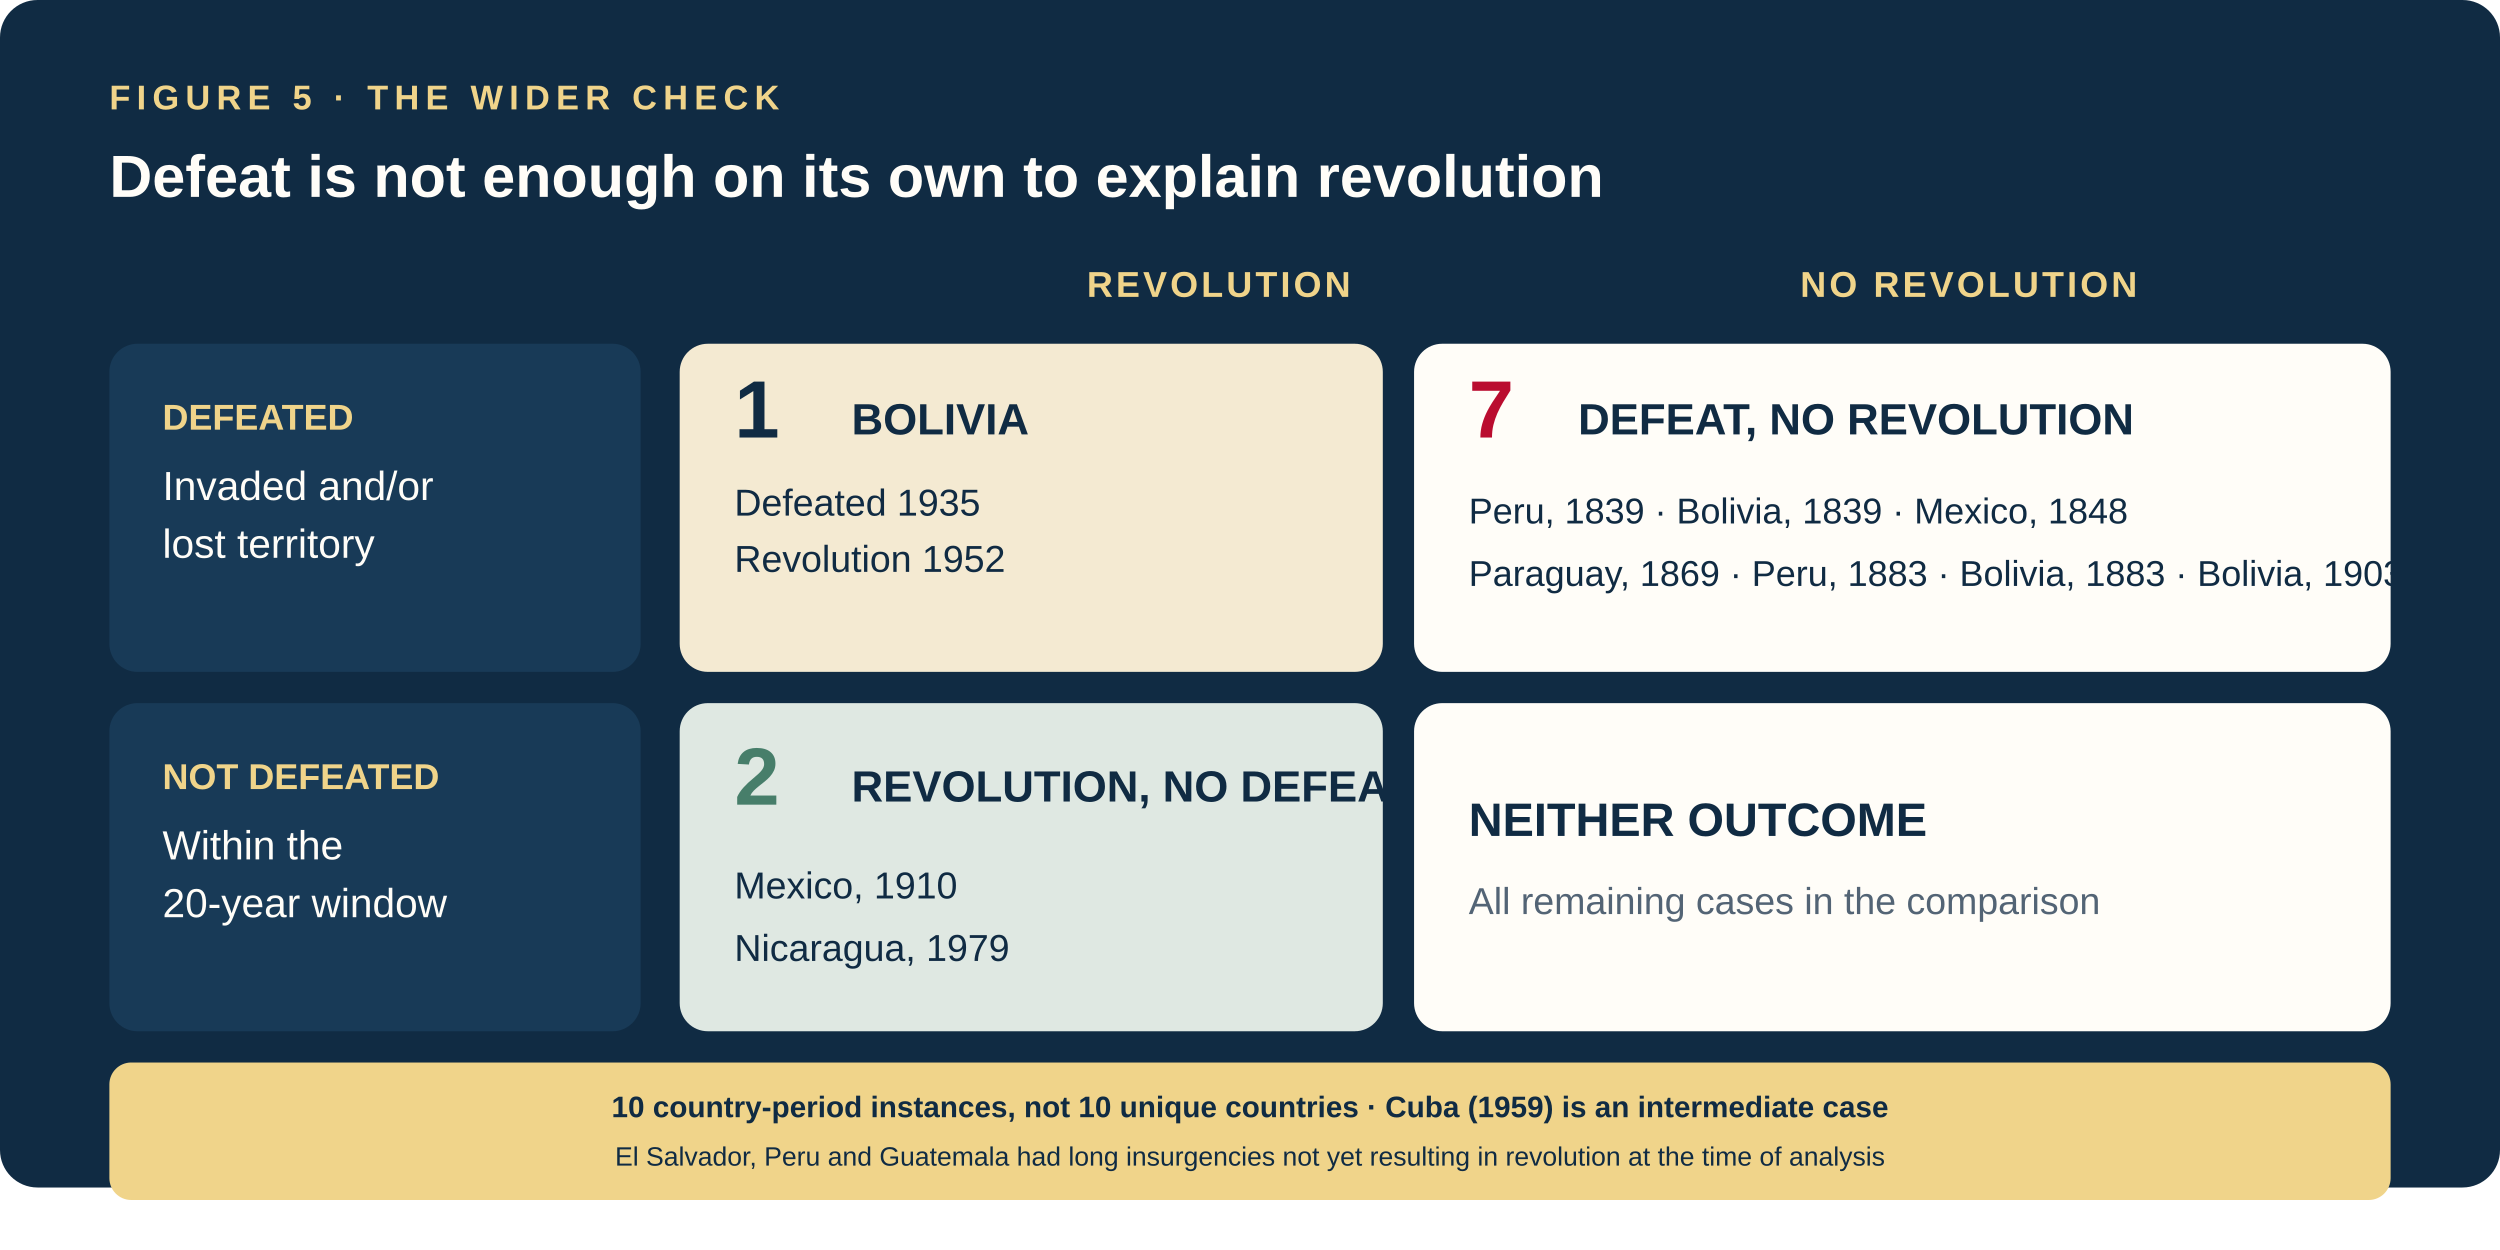
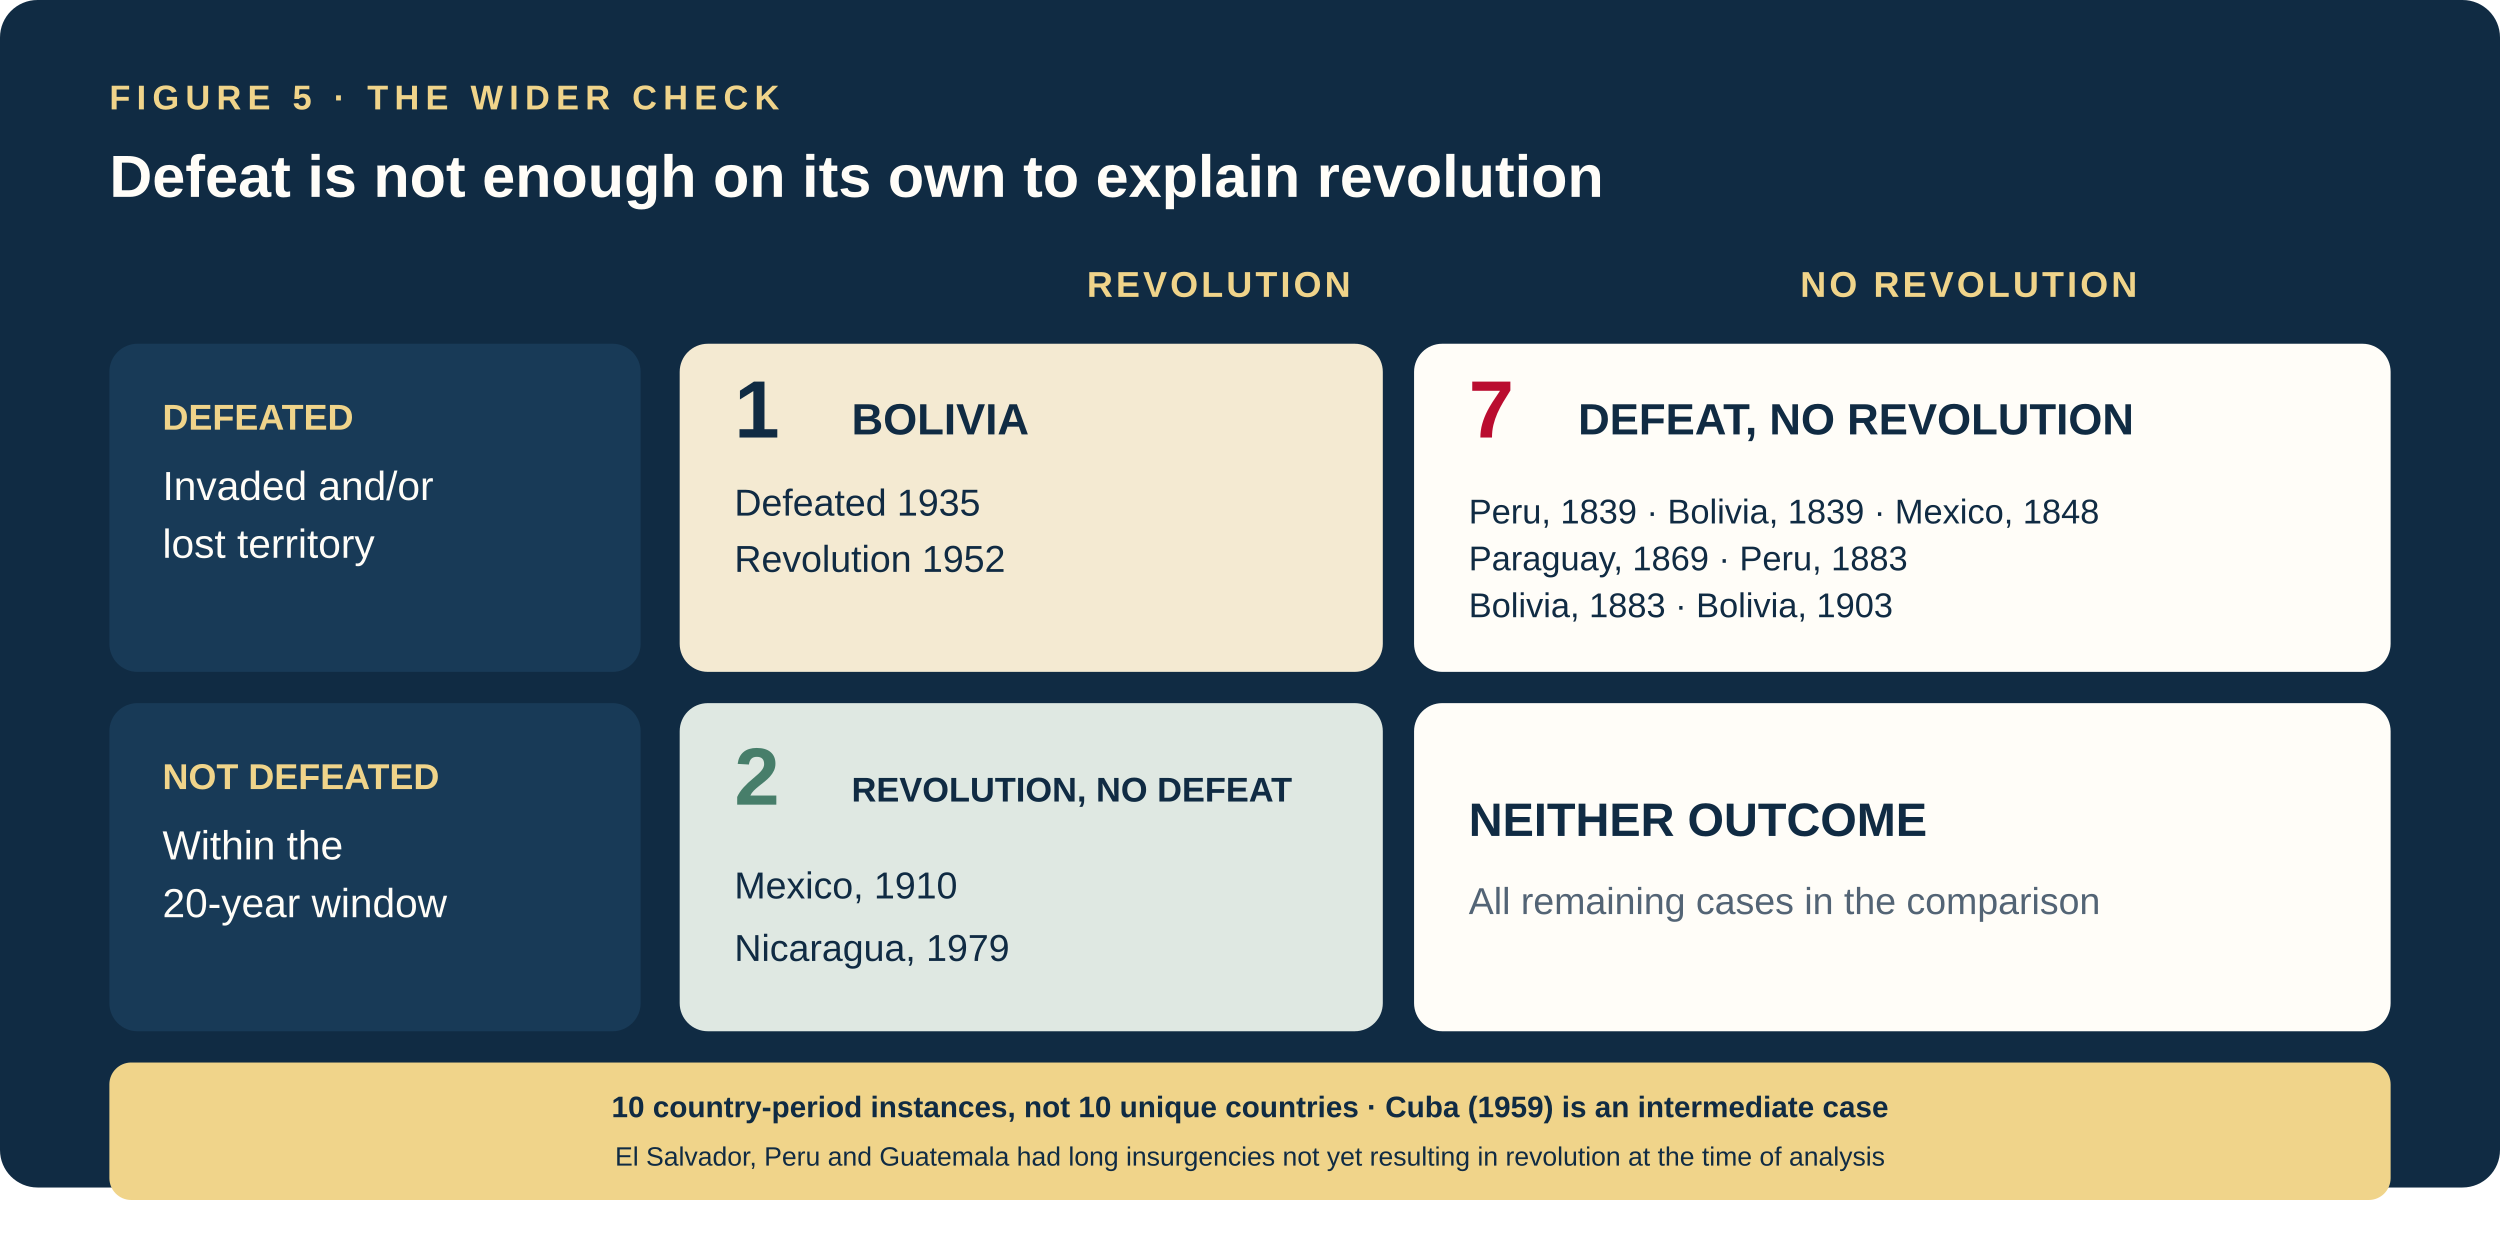
<svg xmlns="http://www.w3.org/2000/svg" viewBox="0 0 1600 800" role="img" aria-labelledby="t d">
  <rect width="1600" height="760" rx="24" fill="#102b43" />
  <text x="70" y="70" fill="#f0d48a" font-family="Arial,sans-serif" font-size="22" font-weight="700" letter-spacing="4">FIGURE 5 · THE WIDER CHECK</text>
  <text x="70" y="126" fill="#fffdf8" font-family="Arial,sans-serif" font-size="38" font-weight="700">Defeat is not enough on its own to explain revolution</text>
  <g fill="#f0d48a" font-family="Arial,sans-serif" font-size="23" font-weight="700" letter-spacing="2">
    <text x="780" y="190" text-anchor="middle">REVOLUTION</text>
    <text x="1260" y="190" text-anchor="middle">NO REVOLUTION</text>
  </g>
  <g>
    <rect x="70" y="220" width="340" height="210" rx="18" fill="#183a57" />
    <rect x="70" y="450" width="340" height="210" rx="18" fill="#183a57" />
    <rect x="435" y="220" width="450" height="210" rx="18" fill="#f4ead2" />
    <rect x="905" y="220" width="625" height="210" rx="18" fill="#fffdf8" />
    <rect x="435" y="450" width="450" height="210" rx="18" fill="#dfe8e2" />
    <rect x="905" y="450" width="625" height="210" rx="18" fill="#fffdf8" />
  </g>
  <g fill="#fffdf8" font-family="Arial,sans-serif">
    <text x="104" y="275" fill="#f0d48a" font-size="23" font-weight="700">DEFEATED</text>
    <text x="104" y="320" font-size="26">Invaded and/or</text>
    <text x="104" y="357" font-size="26">lost territory</text>
    <text x="104" y="505" fill="#f0d48a" font-size="23" font-weight="700">NOT DEFEATED</text>
    <text x="104" y="550" font-size="26">Within the</text>
    <text x="104" y="587" font-size="26">20-year window</text>
  </g>
  <g font-family="Arial,sans-serif" fill="#102b43">
    <text x="470" y="280" font-size="52" font-weight="700">1</text>
    <text x="545" y="278" font-size="28" font-weight="700">BOLIVIA</text>
    <text x="470" y="330" font-size="24">Defeated 1935</text>
    <text x="470" y="366" font-size="24">Revolution 1952</text>
    <text x="940" y="280" font-size="52" font-weight="700" fill="#ba0c2f">7</text>
    <text x="1010" y="278" font-size="28" font-weight="700">DEFEAT, NO REVOLUTION</text>
-     <text x="940" y="335" font-size="23">Peru, 1839 · Bolivia, 1839 · Mexico, 1848</text>
-     <text x="940" y="375" font-size="23">Paraguay, 1869 · Peru, 1883 · Bolivia, 1883 · Bolivia, 1903</text>
+     <text x="940" y="335" font-size="22">Peru, 1839 · Bolivia, 1839 · Mexico, 1848</text>
+     <text x="940" y="365" font-size="22">Paraguay, 1869 · Peru, 1883</text>
+     <text x="940" y="395" font-size="22">Bolivia, 1883 · Bolivia, 1903</text>
    <text x="470" y="515" font-size="52" font-weight="700" fill="#477e6a">2</text>
-     <text x="545" y="513" font-size="28" font-weight="700">REVOLUTION, NO DEFEAT</text>
+     <text x="545" y="513" font-size="22" font-weight="700">REVOLUTION, NO DEFEAT</text>
    <text x="470" y="575" font-size="24">Mexico, 1910</text>
    <text x="470" y="615" font-size="24">Nicaragua, 1979</text>
    <text x="940" y="535" font-size="30" font-weight="700">NEITHER OUTCOME</text>
    <text x="940" y="585" font-size="24" fill="#536475">All remaining cases in the comparison</text>
  </g>
  <rect x="70" y="680" width="1460" height="88" rx="14" fill="#f0d48a" />
  <text x="800" y="715" text-anchor="middle" fill="#102b43" font-family="Arial,sans-serif" font-size="19" font-weight="700">10 country-period instances, not 10 unique countries · Cuba (1959) is an intermediate case</text>
  <text x="800" y="746" text-anchor="middle" fill="#102b43" font-family="Arial,sans-serif" font-size="17">El Salvador, Peru and Guatemala had long insurgencies not yet resulting in revolution at the time of analysis</text>
</svg>
